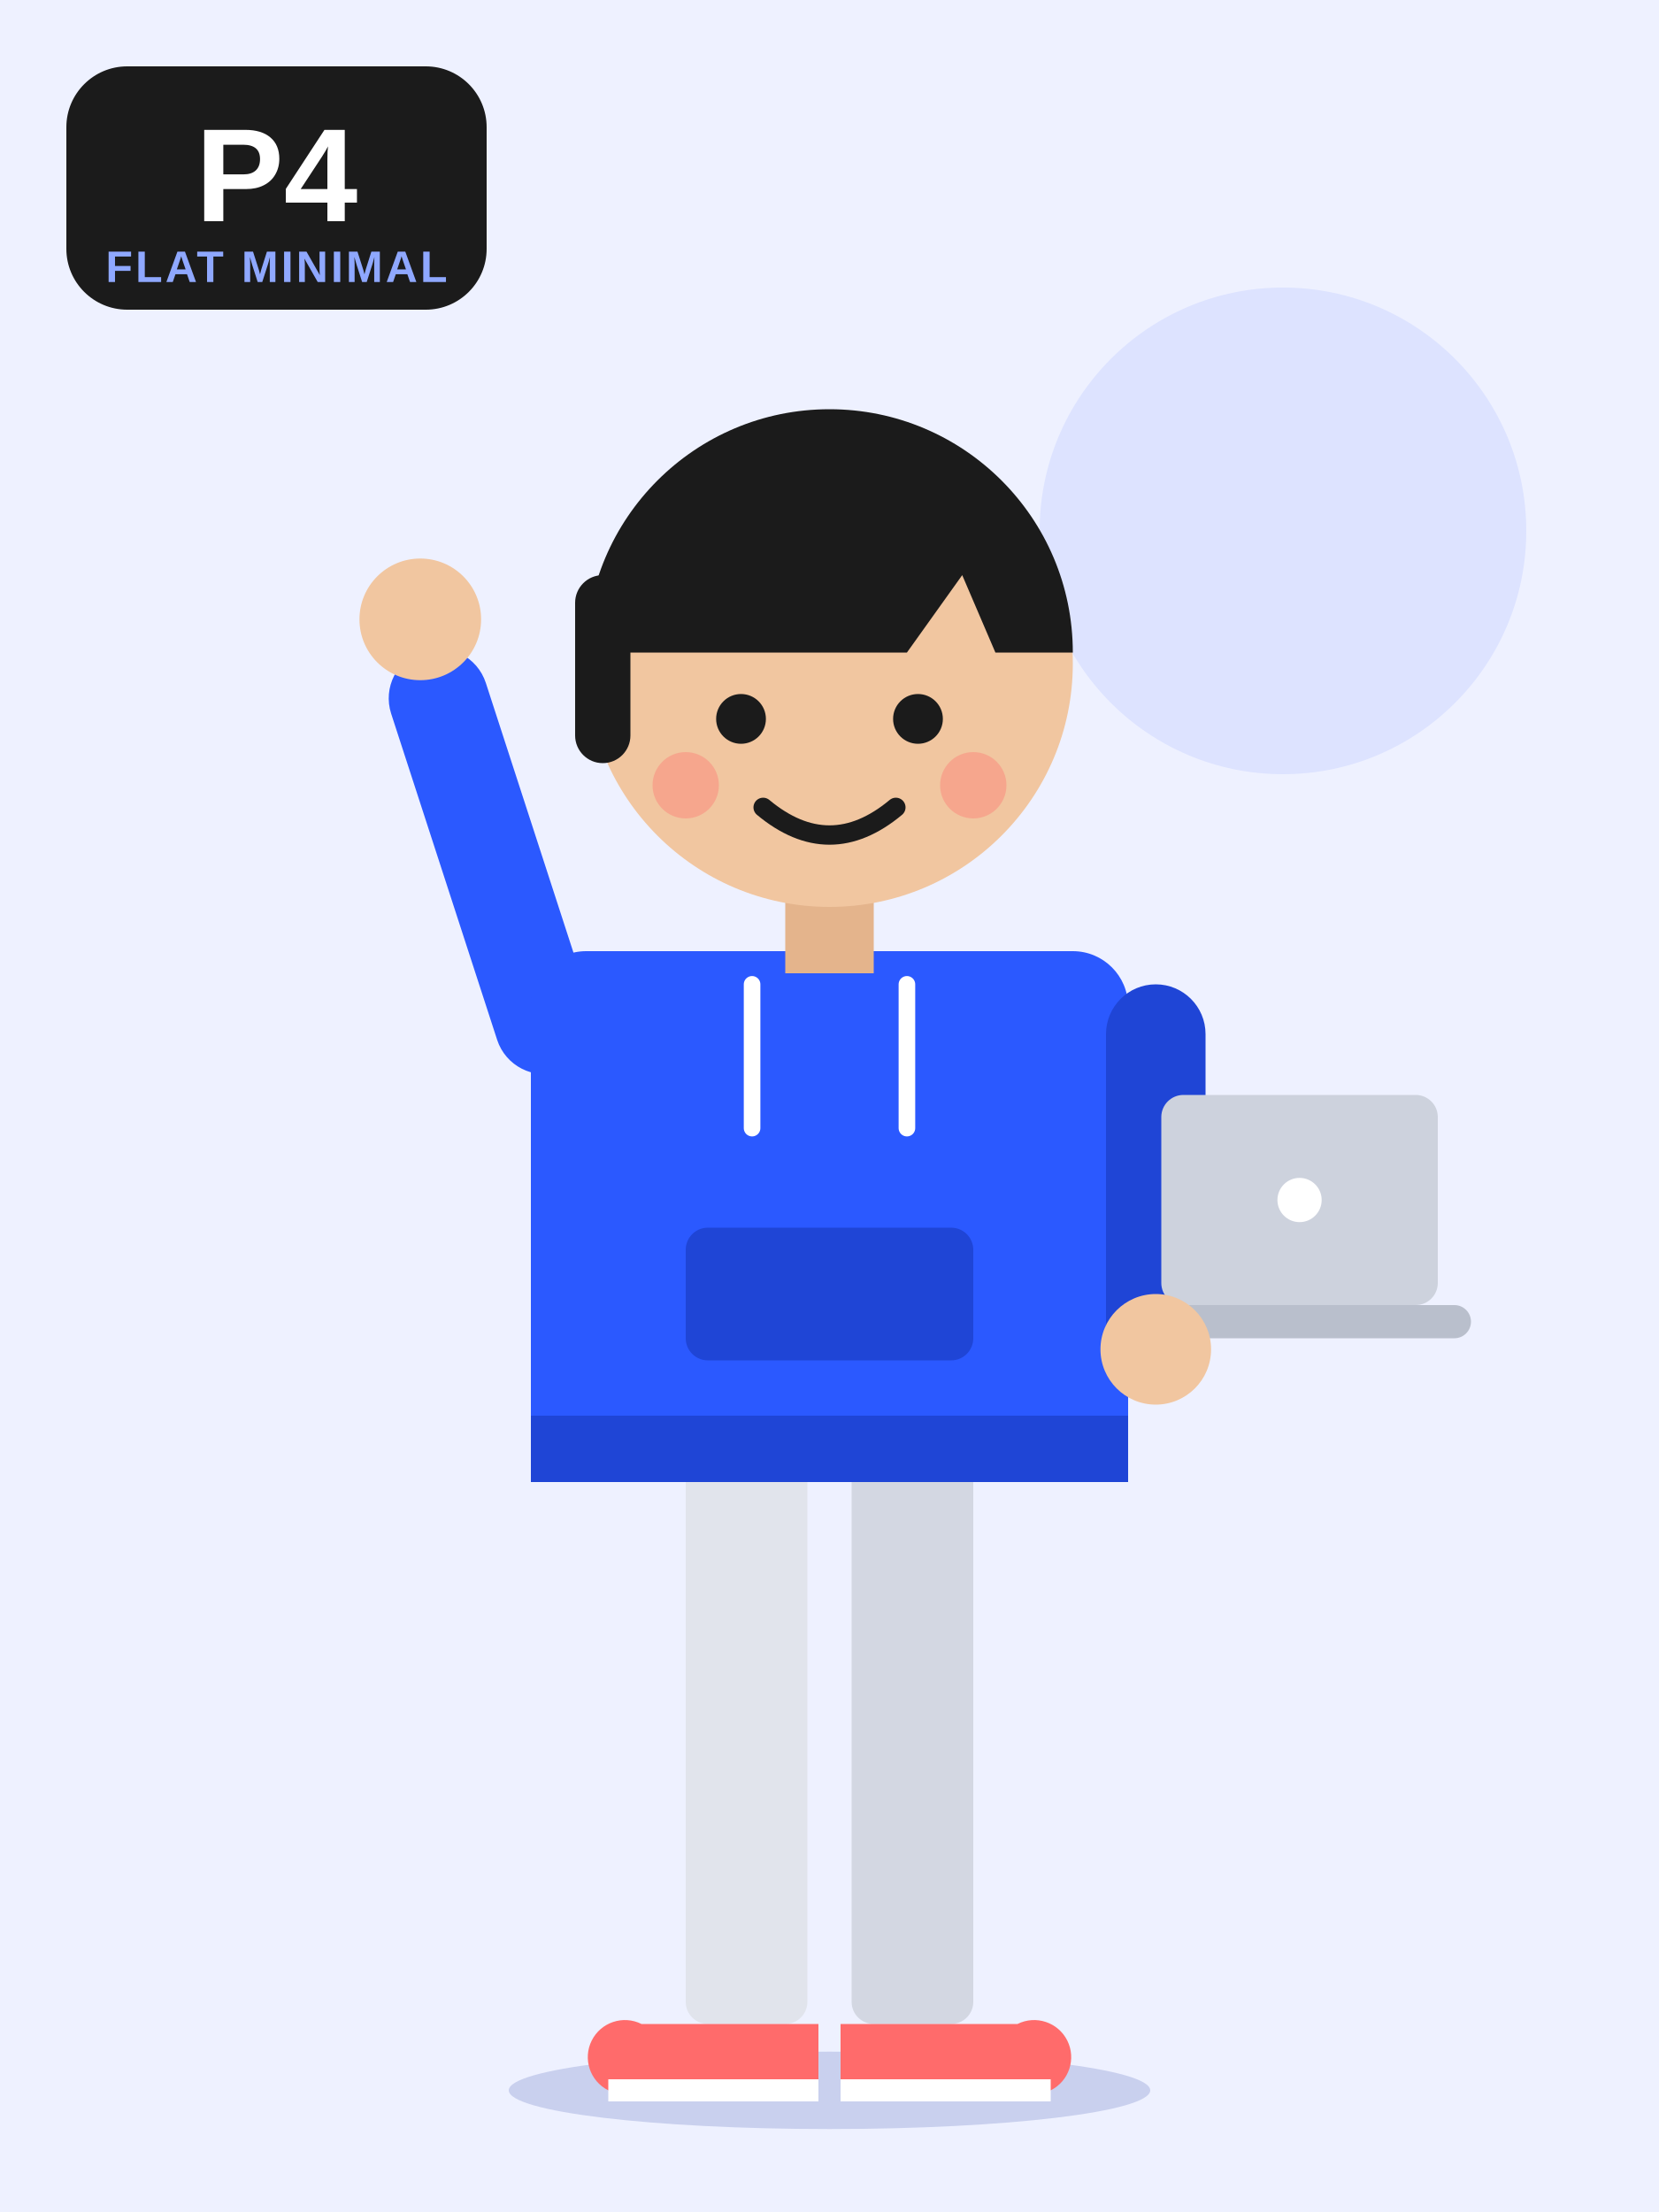
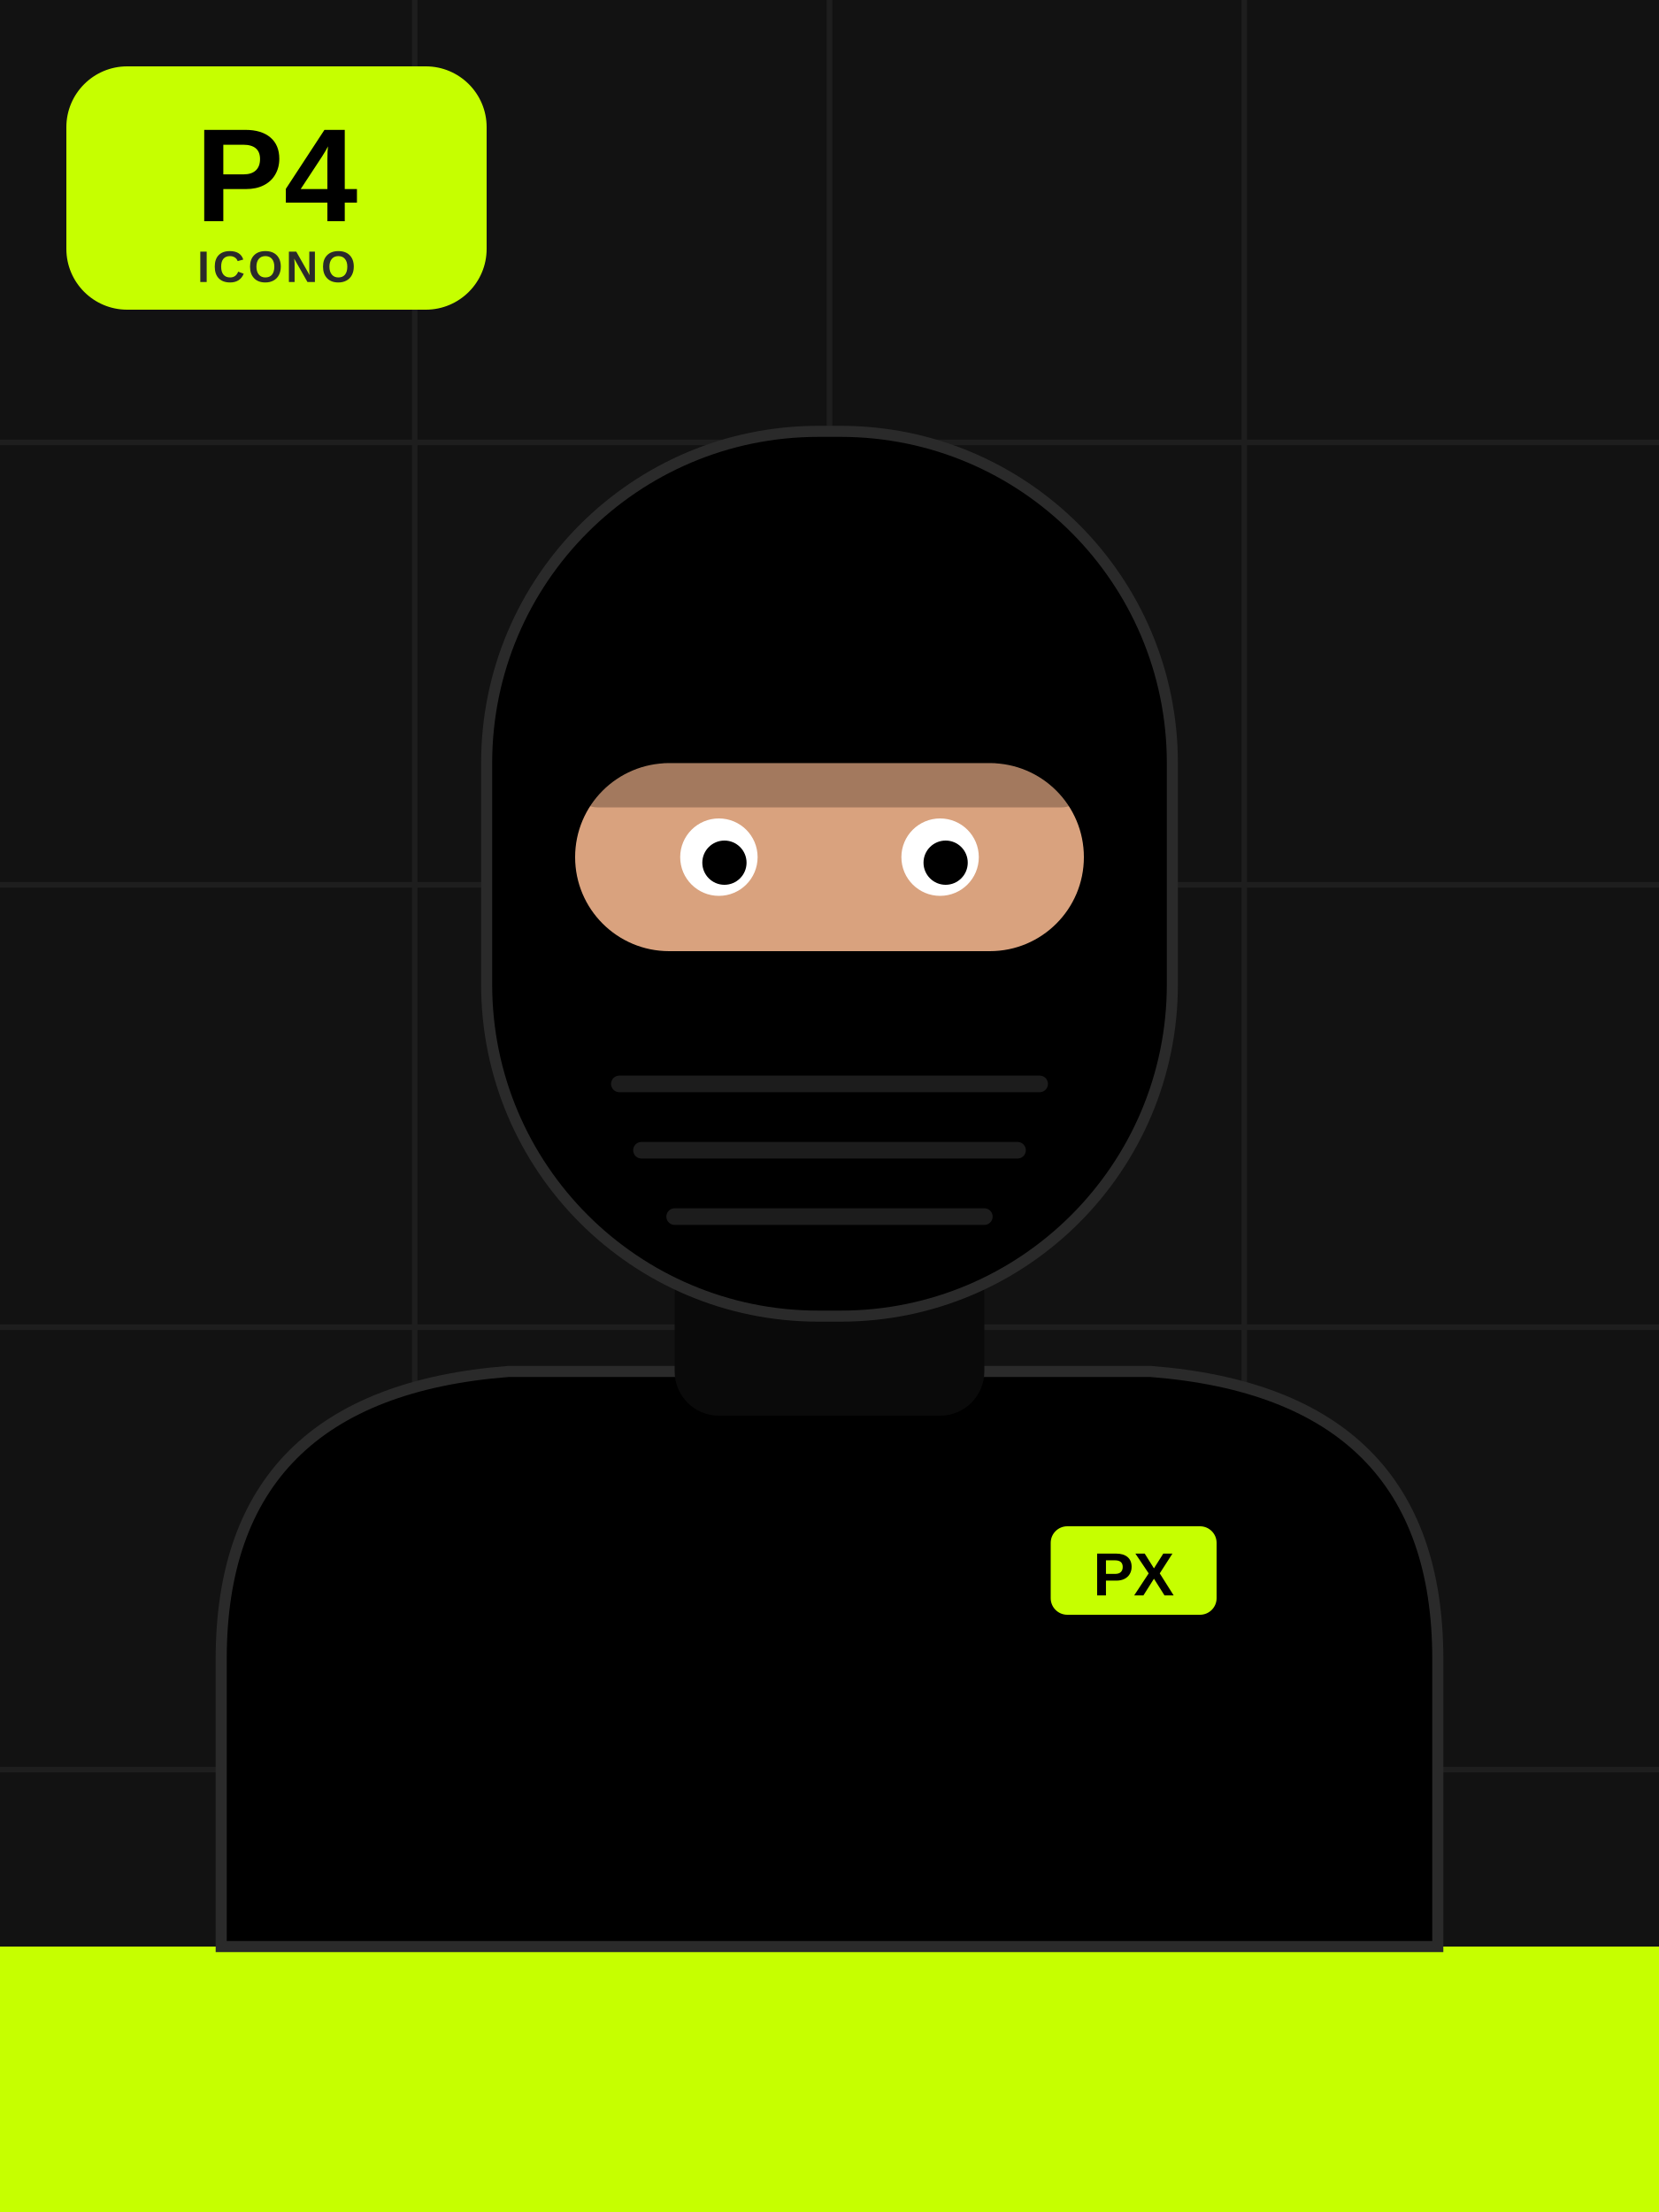
<svg xmlns="http://www.w3.org/2000/svg" viewBox="0 0 300 400" width="300" height="400">
-   <rect width="300" height="400" fill="#EEF1FF" />
-   <circle cx="232" cy="96" r="44" fill="#DDE3FF" />
-   <ellipse cx="150" cy="378" rx="58" ry="7" fill="#C9D0EE" />
-   <rect x="124" y="262" width="22" height="104" rx="4" fill="#E1E4EC" />
-   <rect x="154" y="262" width="22" height="104" rx="4" fill="#D3D7E2" />
-   <path d="M116 366 h32 v12 h-38 a6 6 0 0 1 6 -12 z" fill="#FF6B6B" />
-   <path d="M184 366 h-32 v12 h38 a6 6 0 0 0 -6 -12 z" fill="#FF6B6B" />
-   <rect x="110" y="376" width="38" height="4" fill="#FFFFFF" />
-   <rect x="152" y="376" width="38" height="4" fill="#FFFFFF" />
-   <rect x="91" y="114" width="18" height="80" rx="9" fill="#2B59FF" transform="rotate(-18 100 190)" />
-   <circle cx="76" cy="112" r="11" fill="#F1C6A0" />
-   <path d="M106 172 h88 a10 10 0 0 1 10 10 v86 h-108 v-86 a10 10 0 0 1 10 -10 z" fill="#2B59FF" />
-   <rect x="96" y="256" width="108" height="12" fill="#1F45D6" />
-   <rect x="124" y="222" width="52" height="24" rx="4" fill="#1F45D6" />
-   <path d="M136 178 v26 M164 178 v26" stroke="#FFFFFF" stroke-width="3" stroke-linecap="round" />
-   <rect x="200" y="178" width="18" height="70" rx="9" fill="#1F45D6" />
-   <rect x="210" y="198" width="50" height="38" rx="4" fill="#CDD2DD" />
-   <circle cx="235" cy="217" r="4" fill="#FFFFFF" />
-   <rect x="204" y="236" width="62" height="6" rx="3" fill="#B9BFCC" />
-   <circle cx="209" cy="244" r="10" fill="#F1C6A0" />
-   <rect x="142" y="156" width="16" height="20" fill="#E4B48C" />
-   <circle cx="150" cy="120" r="44" fill="#F1C6A0" />
-   <path d="M106 118 a44 44 0 0 1 88 0 h-14 l-6 -14 l-10 14 h-58 z" fill="#1B1B1B" />
-   <rect x="104" y="104" width="10" height="34" rx="5" fill="#1B1B1B" />
-   <circle cx="134" cy="130" r="4.5" fill="#1B1B1B" />
-   <circle cx="166" cy="130" r="4.5" fill="#1B1B1B" />
-   <path d="M138 146 q12 10 24 0" stroke="#1B1B1B" stroke-width="3.5" fill="none" stroke-linecap="round" />
-   <circle cx="124" cy="142" r="6" fill="#FF6B6B" opacity=".35" />
-   <circle cx="176" cy="142" r="6" fill="#FF6B6B" opacity=".35" />
+   <rect width="300" height="400" fill="#121212" />
+   <g stroke="#1E1E1E" stroke-width="1">
+     <path d="M0 80 H300 M0 160 H300 M0 240 H300 M0 320 H300 M75 0 V400 M150 0 V400 M225 0 V400" />
+   </g>
+   <rect x="0" y="352" width="300" height="48" fill="#C6FF00" />
+   <path d="M40 352 L40 300 Q40 252 92 248 L208 248 Q260 252 260 300 L260 352 Z" fill="#000000" />
+   <path d="M40 352 L40 300 Q40 252 92 248 L208 248 Q260 252 260 300 L260 352 Z" fill="none" stroke="#2A2A2A" stroke-width="2" />
+   <rect x="190" y="276" width="30" height="16" rx="3" fill="#C6FF00" />
+   <text x="205" y="288.5" font-family="Arial Black, Arial, sans-serif" font-weight="900" font-size="11" fill="#000" text-anchor="middle">PX</text>
+   <rect x="122" y="226" width="56" height="30" rx="8" fill="#0A0A0A" />
+   <rect x="88" y="78" width="124" height="160" rx="60" fill="#000000" />
+   <rect x="88" y="78" width="124" height="160" rx="60" fill="none" stroke="#2A2A2A" stroke-width="2" />
+   <rect x="104" y="138" width="92" height="34" rx="17" fill="#D9A27E" />
+   <circle cx="130" cy="155" r="7" fill="#FFFFFF" />
+   <circle cx="170" cy="155" r="7" fill="#FFFFFF" />
+   <circle cx="131" cy="156" r="4" fill="#000000" />
+   <circle cx="171" cy="156" r="4" fill="#000000" />
+   <rect x="104" y="138" width="92" height="8" rx="4" fill="#000" opacity=".25" />
+   <path d="M112 196 H188 M116 208 H184 M122 220 H178" stroke="#1C1C1C" stroke-width="3" stroke-linecap="round" />
  <g font-family="Arial, Helvetica, sans-serif" text-anchor="middle">
-     <rect x="12" y="12" width="76" height="44" rx="11" fill="#1B1B1B" />
-     <text x="50" y="40" font-size="24" font-weight="800" fill="#FFFFFF">P4</text>
-     <text x="50" y="51" font-size="8" font-weight="700" fill="#8FA8FF" letter-spacing=".5">FLAT MINIMAL</text>
+     <rect x="12" y="12" width="76" height="44" rx="11" fill="#C6FF00" />
+     <text x="50" y="40" font-size="24" font-weight="800" fill="#000">P4</text>
+     <text x="50" y="51" font-size="8" font-weight="700" fill="#2A2A2A" letter-spacing=".6">ICONO</text>
  </g>
</svg>
